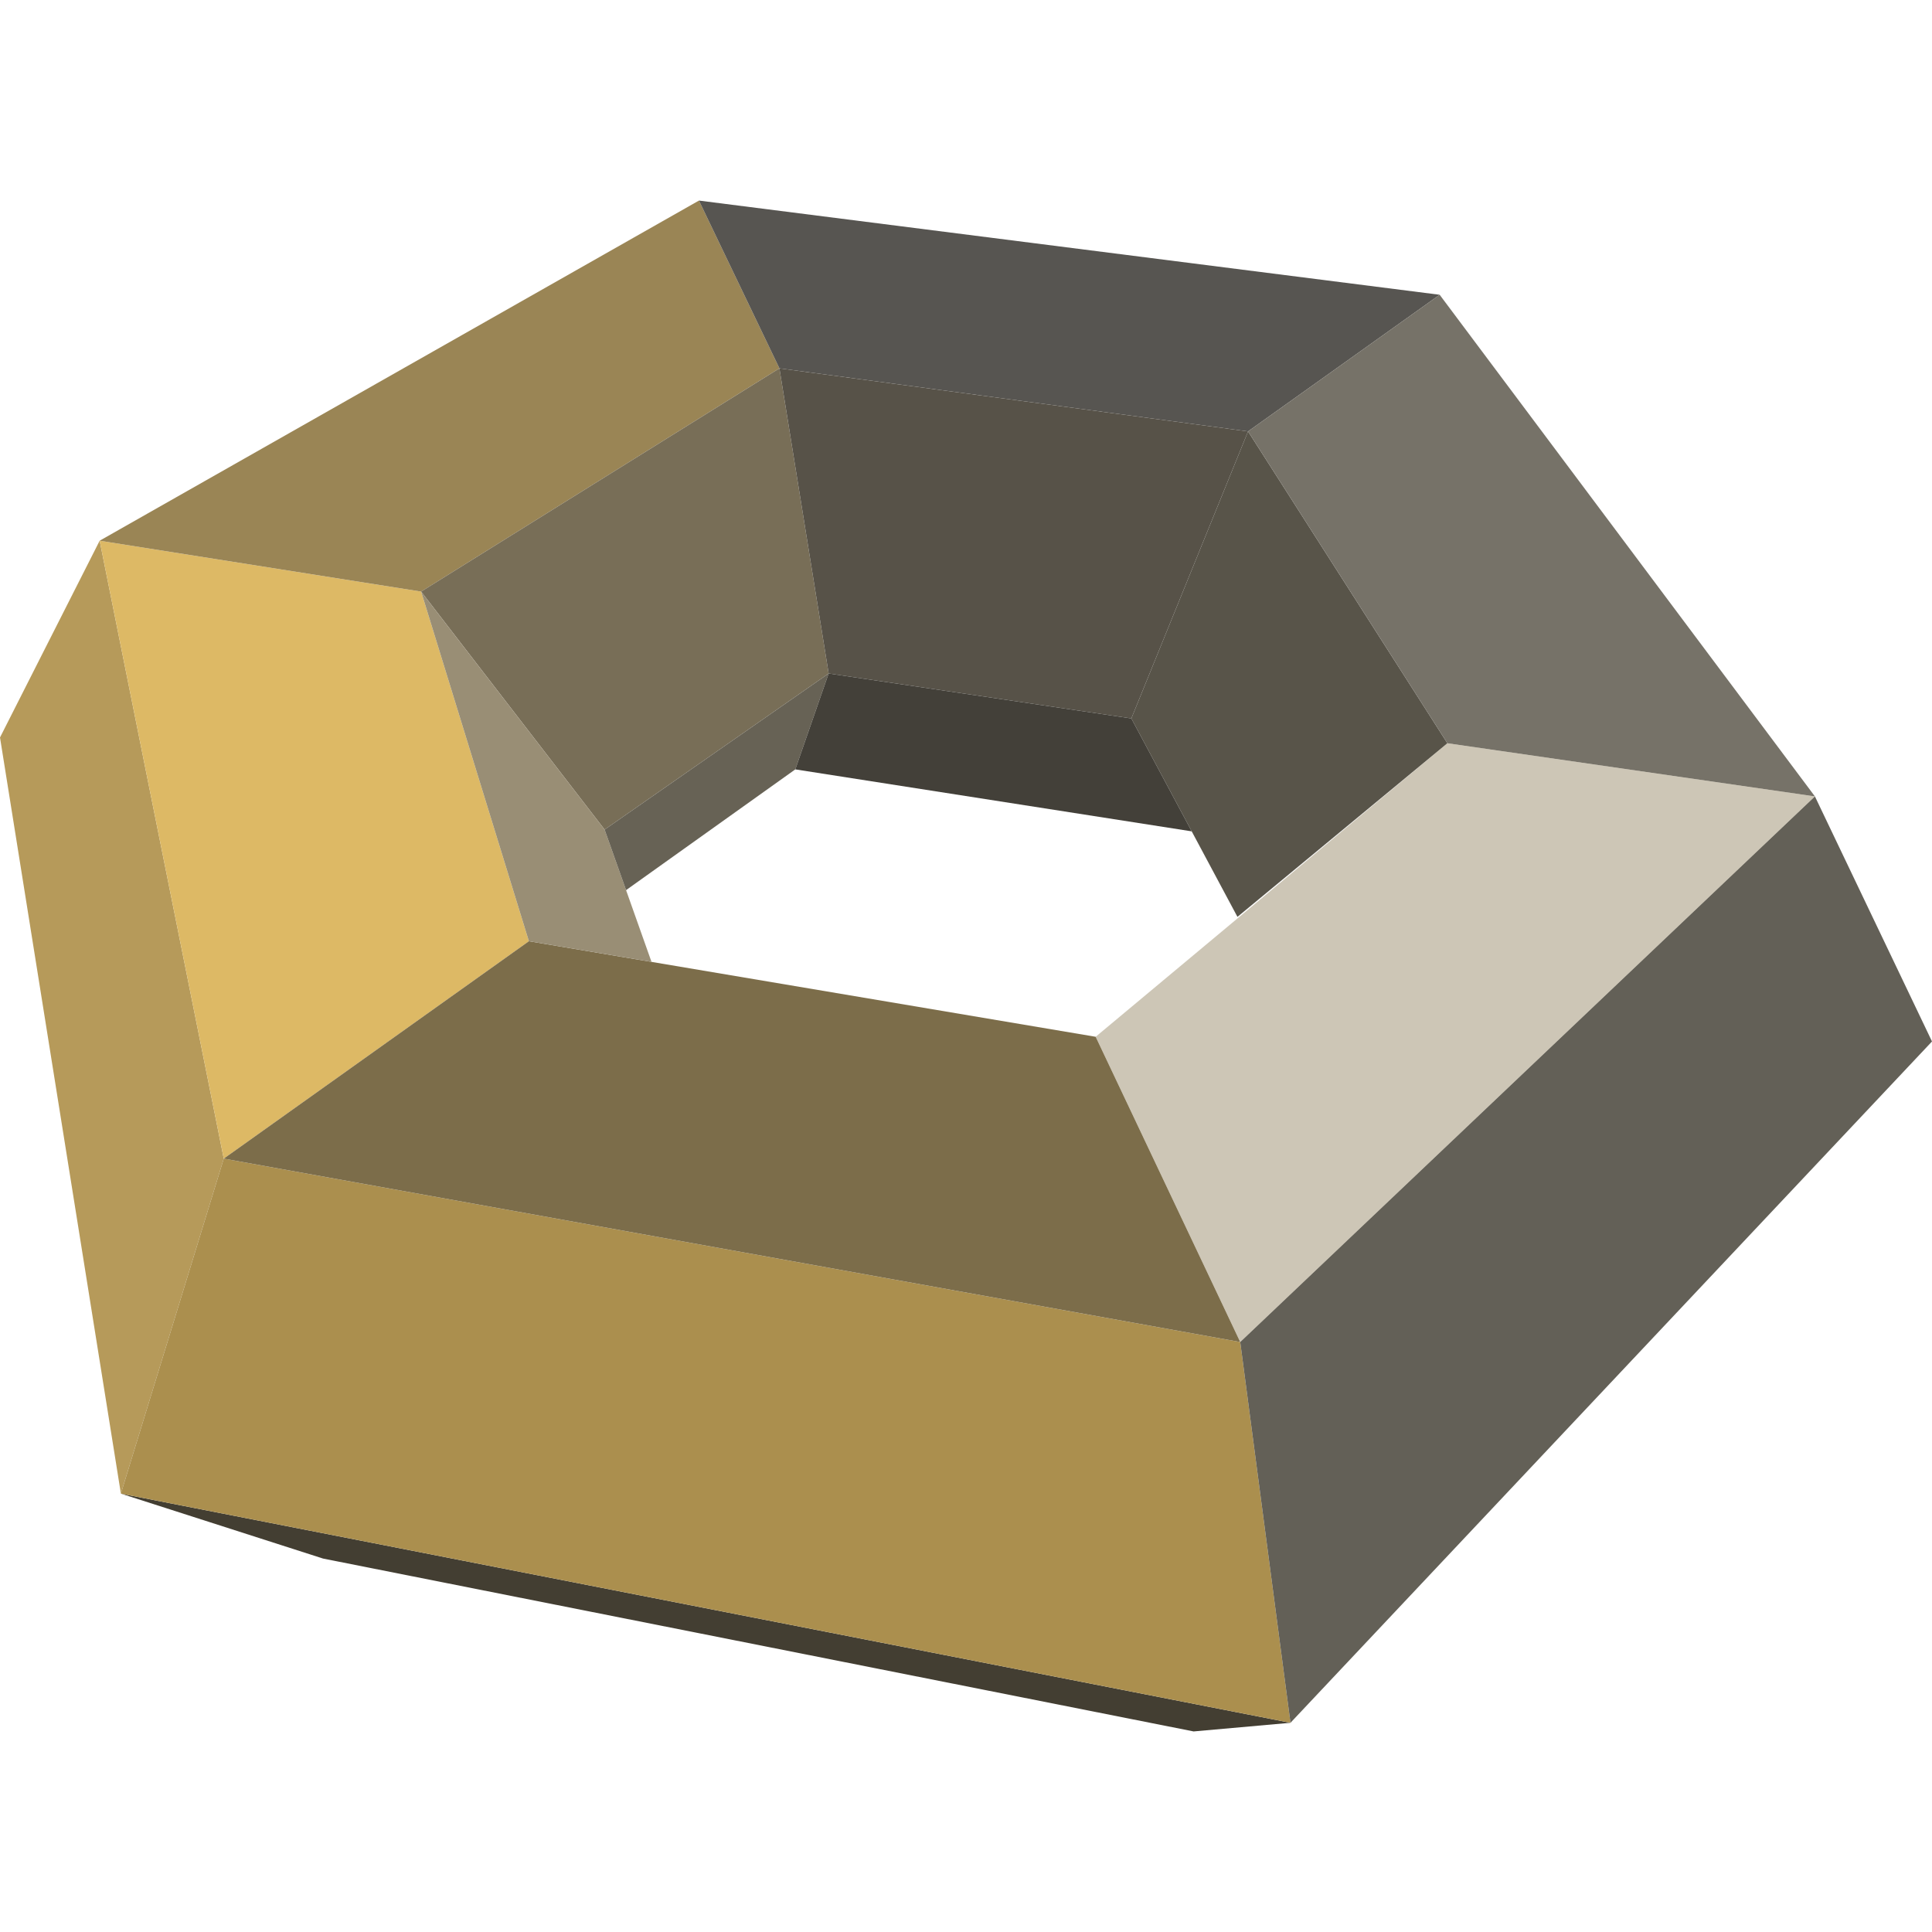
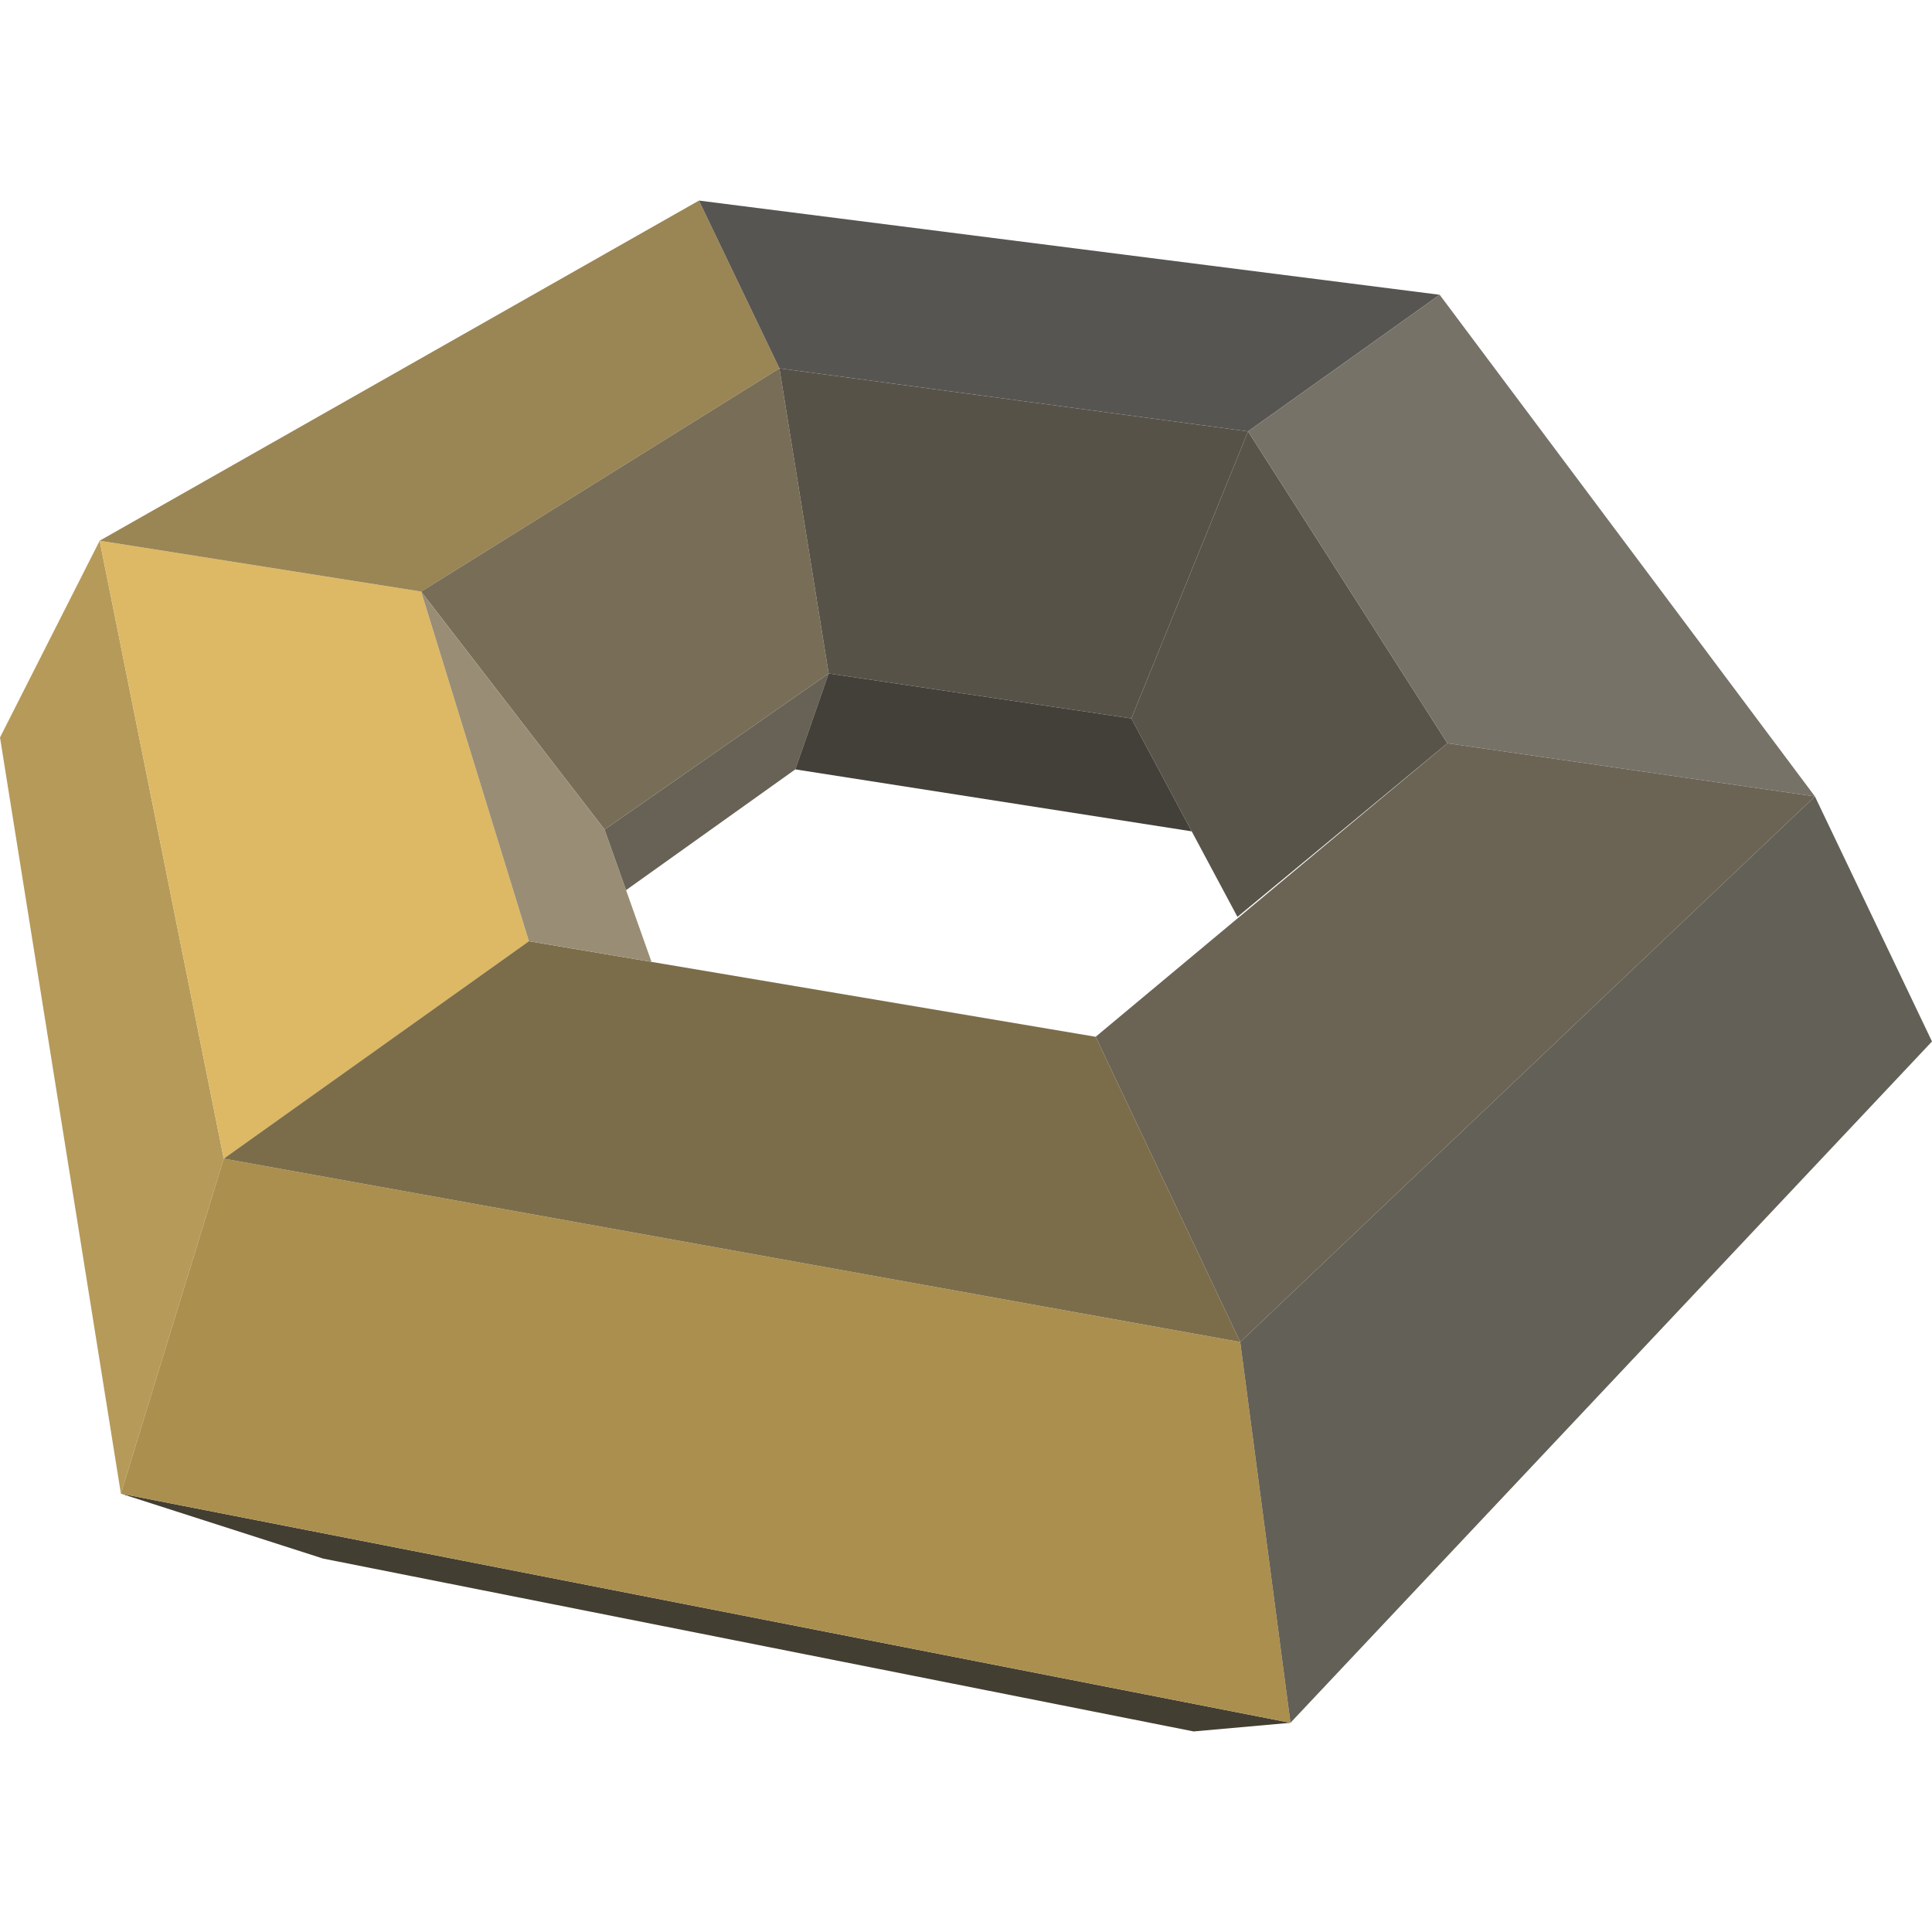
- <svg xmlns="http://www.w3.org/2000/svg" width="256" height="256" viewBox="0 0 256 256" version="1.1" id="svg5">
+ <svg xmlns="http://www.w3.org/2000/svg" width="100" height="100" viewBox="0 0 100 100" version="1.1" id="svg5">
  <defs id="defs2" />
  <g id="layer1">
-     <g id="g55426" transform="matrix(0.676822,0,0,0.676822,-49.92731,-34.51259)" style="stroke-width:1.477">
-       <path style="opacity:1;fill:#b69a5a;fill-opacity:1;stroke:none;stroke-width:2.955;stroke-linecap:square;paint-order:markers fill stroke;stop-color:#000000" d="M 73.767,195.37 97.433,343.408 117.574,277.823 93.279,156.85 Z" id="path1038" />
-       <path style="opacity:1;fill:#433e32;fill-opacity:1;stroke:none;stroke-width:2.955;stroke-linecap:square;paint-order:markers fill stroke;stop-color:#000000" d="M 97.433,343.408 326.409,388.273 307.449,389.964 137.023,356.122 Z" id="path1040" />
-       <path style="opacity:1;fill:#ab8f4e;fill-opacity:1;stroke:none;stroke-width:2.955;stroke-linecap:square;paint-order:markers fill stroke;stop-color:#000000" d="M 326.409,388.273 316.573,313.725 117.574,277.823 97.433,343.408 Z" id="path1042" />
-       <path style="opacity:1;fill:#ddb965;fill-opacity:1;stroke:none;stroke-width:2.955;stroke-linecap:square;paint-order:markers fill stroke;stop-color:#000000" d="m 93.279,156.85 62.938,9.96 21.096,68.451 -59.738,42.563 z" id="path1044" />
-       <path style="opacity:1;fill:#7c6d4a;fill-opacity:1;stroke:none;stroke-width:2.955;stroke-linecap:square;paint-order:markers fill stroke;stop-color:#000000" d="m 177.313,235.26 110.958,18.708 28.302,59.756 -198.999,-35.901 z" id="path1046" />
-       <path style="opacity:1;fill:#9a8555;fill-opacity:1;stroke:none;stroke-width:2.955;stroke-linecap:square;paint-order:markers fill stroke;stop-color:#000000" d="M 156.217,166.809 226.359,123.104 210.604,90.259 93.279,156.85 Z" id="path1048" />
-       <path style="opacity:1;fill:#786e57;fill-opacity:1;stroke:none;stroke-width:2.955;stroke-linecap:square;paint-order:markers fill stroke;stop-color:#000000" d="m 226.359,123.104 9.64,59.74 -43.865,30.563 -35.917,-46.598 z" id="path1050" />
-       <path style="opacity:1;fill:#998e75;fill-opacity:1;stroke:none;stroke-width:2.955;stroke-linecap:square;paint-order:markers fill stroke;stop-color:#000000" d="m 177.313,235.26 24.005,4.047 -9.185,-25.9 -35.917,-46.598 z" id="path1052" />
-       <path style="opacity:1;fill:#676255;fill-opacity:1;stroke:none;stroke-width:2.955;stroke-linecap:square;paint-order:markers fill stroke;stop-color:#000000" d="m 192.134,213.408 43.865,-30.563 -6.53,18.772 -33.133,23.64 z" id="path1054" />
-       <path style="opacity:1;fill:#575551;fill-opacity:1;stroke:none;stroke-width:2.955;stroke-linecap:square;paint-order:markers fill stroke;stop-color:#000000" d="M 210.604,90.259 355.619,108.7 318.106,135.45 226.359,123.104 Z" id="path1056" />
-       <path style="opacity:1;fill:#575248;fill-opacity:1;stroke:none;stroke-width:2.955;stroke-linecap:square;paint-order:markers fill stroke;stop-color:#000000" d="m 235.999,182.845 59.256,8.799 22.851,-56.194 -91.747,-12.345 z" id="path1058" />
-       <path style="opacity:1;fill:#585449;fill-opacity:1;stroke:none;stroke-width:2.955;stroke-linecap:square;paint-order:markers fill stroke;stop-color:#000000" d="m 295.255,191.644 20.774,38.847 41.101,-33.988 -39.024,-61.053 z" id="path1060" />
-       <path style="opacity:1;fill:#767268;fill-opacity:1;stroke:none;stroke-width:2.955;stroke-linecap:square;paint-order:markers fill stroke;stop-color:#000000" d="M 355.619,108.7 429.085,206.91 357.129,196.503 318.106,135.45 Z" id="path1062" />
-       <path style="opacity:1;fill:#636057;fill-opacity:1;stroke:none;stroke-width:2.955;stroke-linecap:square;paint-order:markers fill stroke;stop-color:#000000" d="M 316.573,313.725 429.085,206.91 452.006,254.887 326.409,388.273 Z" id="path1064" />
-       <path style="opacity:1;fill:#434039;fill-opacity:1;stroke:none;stroke-width:2.955;stroke-linecap:square;paint-order:markers fill stroke;stop-color:#000000" d="m 229.468,201.617 77.607,12.132 -11.821,-22.105 -59.256,-8.799 z" id="path1066" />
-       <path style="opacity:1;fill:#8a7b56;fill-opacity:0.428;stroke:none;stroke-width:2.955;stroke-linecap:square;paint-order:markers fill stroke;stop-color:#000000" d="m 288.271,253.968 68.858,-57.465 71.956,10.407 -112.512,106.815 z" id="path1103" />
+     <g id="g55426" transform="matrix(0.2643836,0,0,0.2643836,-19.50286,-13.48148)" style="stroke-width:3.782">
+       <path style="opacity:1;fill:#b69a5a;fill-opacity:1;stroke:none;stroke-width:7.565;stroke-linecap:square;paint-order:markers fill stroke;stop-color:#000000" d="M 73.767,195.37 97.433,343.408 117.574,277.823 93.279,156.85 Z" id="path1038" />
+       <path style="opacity:1;fill:#433e32;fill-opacity:1;stroke:none;stroke-width:7.565;stroke-linecap:square;paint-order:markers fill stroke;stop-color:#000000" d="M 97.433,343.408 326.409,388.273 307.449,389.964 137.023,356.122 Z" id="path1040" />
+       <path style="opacity:1;fill:#ab8f4e;fill-opacity:1;stroke:none;stroke-width:7.565;stroke-linecap:square;paint-order:markers fill stroke;stop-color:#000000" d="M 326.409,388.273 316.573,313.725 117.574,277.823 97.433,343.408 Z" id="path1042" />
+       <path style="opacity:1;fill:#ddb965;fill-opacity:1;stroke:none;stroke-width:7.565;stroke-linecap:square;paint-order:markers fill stroke;stop-color:#000000" d="m 93.279,156.85 62.938,9.96 21.096,68.451 -59.738,42.563 z" id="path1044" />
+       <path style="opacity:1;fill:#7c6d4a;fill-opacity:1;stroke:none;stroke-width:7.565;stroke-linecap:square;paint-order:markers fill stroke;stop-color:#000000" d="m 177.313,235.26 110.958,18.708 28.302,59.756 -198.999,-35.901 z" id="path1046" />
+       <path style="opacity:1;fill:#9a8555;fill-opacity:1;stroke:none;stroke-width:7.565;stroke-linecap:square;paint-order:markers fill stroke;stop-color:#000000" d="M 156.217,166.809 226.359,123.104 210.604,90.259 93.279,156.85 Z" id="path1048" />
+       <path style="opacity:1;fill:#786e57;fill-opacity:1;stroke:none;stroke-width:7.565;stroke-linecap:square;paint-order:markers fill stroke;stop-color:#000000" d="m 226.359,123.104 9.64,59.74 -43.865,30.563 -35.917,-46.598 z" id="path1050" />
+       <path style="opacity:1;fill:#998e75;fill-opacity:1;stroke:none;stroke-width:7.565;stroke-linecap:square;paint-order:markers fill stroke;stop-color:#000000" d="m 177.313,235.26 24.005,4.047 -9.185,-25.9 -35.917,-46.598 z" id="path1052" />
+       <path style="opacity:1;fill:#676255;fill-opacity:1;stroke:none;stroke-width:7.565;stroke-linecap:square;paint-order:markers fill stroke;stop-color:#000000" d="m 192.134,213.408 43.865,-30.563 -6.53,18.772 -33.133,23.64 z" id="path1054" />
+       <path style="opacity:1;fill:#575551;fill-opacity:1;stroke:none;stroke-width:7.565;stroke-linecap:square;paint-order:markers fill stroke;stop-color:#000000" d="M 210.604,90.259 355.619,108.7 318.106,135.45 226.359,123.104 Z" id="path1056" />
+       <path style="opacity:1;fill:#575248;fill-opacity:1;stroke:none;stroke-width:7.565;stroke-linecap:square;paint-order:markers fill stroke;stop-color:#000000" d="m 235.999,182.845 59.256,8.799 22.851,-56.194 -91.747,-12.345 z" id="path1058" />
+       <path style="opacity:1;fill:#585449;fill-opacity:1;stroke:none;stroke-width:7.565;stroke-linecap:square;paint-order:markers fill stroke;stop-color:#000000" d="m 295.255,191.644 20.774,38.847 41.101,-33.988 -39.024,-61.053 z" id="path1060" />
+       <path style="opacity:1;fill:#767268;fill-opacity:1;stroke:none;stroke-width:7.565;stroke-linecap:square;paint-order:markers fill stroke;stop-color:#000000" d="M 355.619,108.7 429.085,206.91 357.129,196.503 318.106,135.45 Z" id="path1062" />
+       <path style="opacity:1;fill:#636057;fill-opacity:1;stroke:none;stroke-width:7.565;stroke-linecap:square;paint-order:markers fill stroke;stop-color:#000000" d="M 316.573,313.725 429.085,206.91 452.006,254.887 326.409,388.273 Z" id="path1064" />
+       <path style="opacity:1;fill:#434039;fill-opacity:1;stroke:none;stroke-width:7.565;stroke-linecap:square;paint-order:markers fill stroke;stop-color:#000000" d="m 229.468,201.617 77.607,12.132 -11.821,-22.105 -59.256,-8.799 z" id="path1066" />
+       <path style="opacity:1;fill:#6b6454;fill-opacity:1;stroke:none;stroke-width:7.565;stroke-linecap:square;paint-order:markers fill stroke;stop-color:#000000" d="m 288.271,253.968 68.858,-57.465 71.956,10.407 -112.512,106.815 z" id="path1103" />
    </g>
  </g>
</svg>
